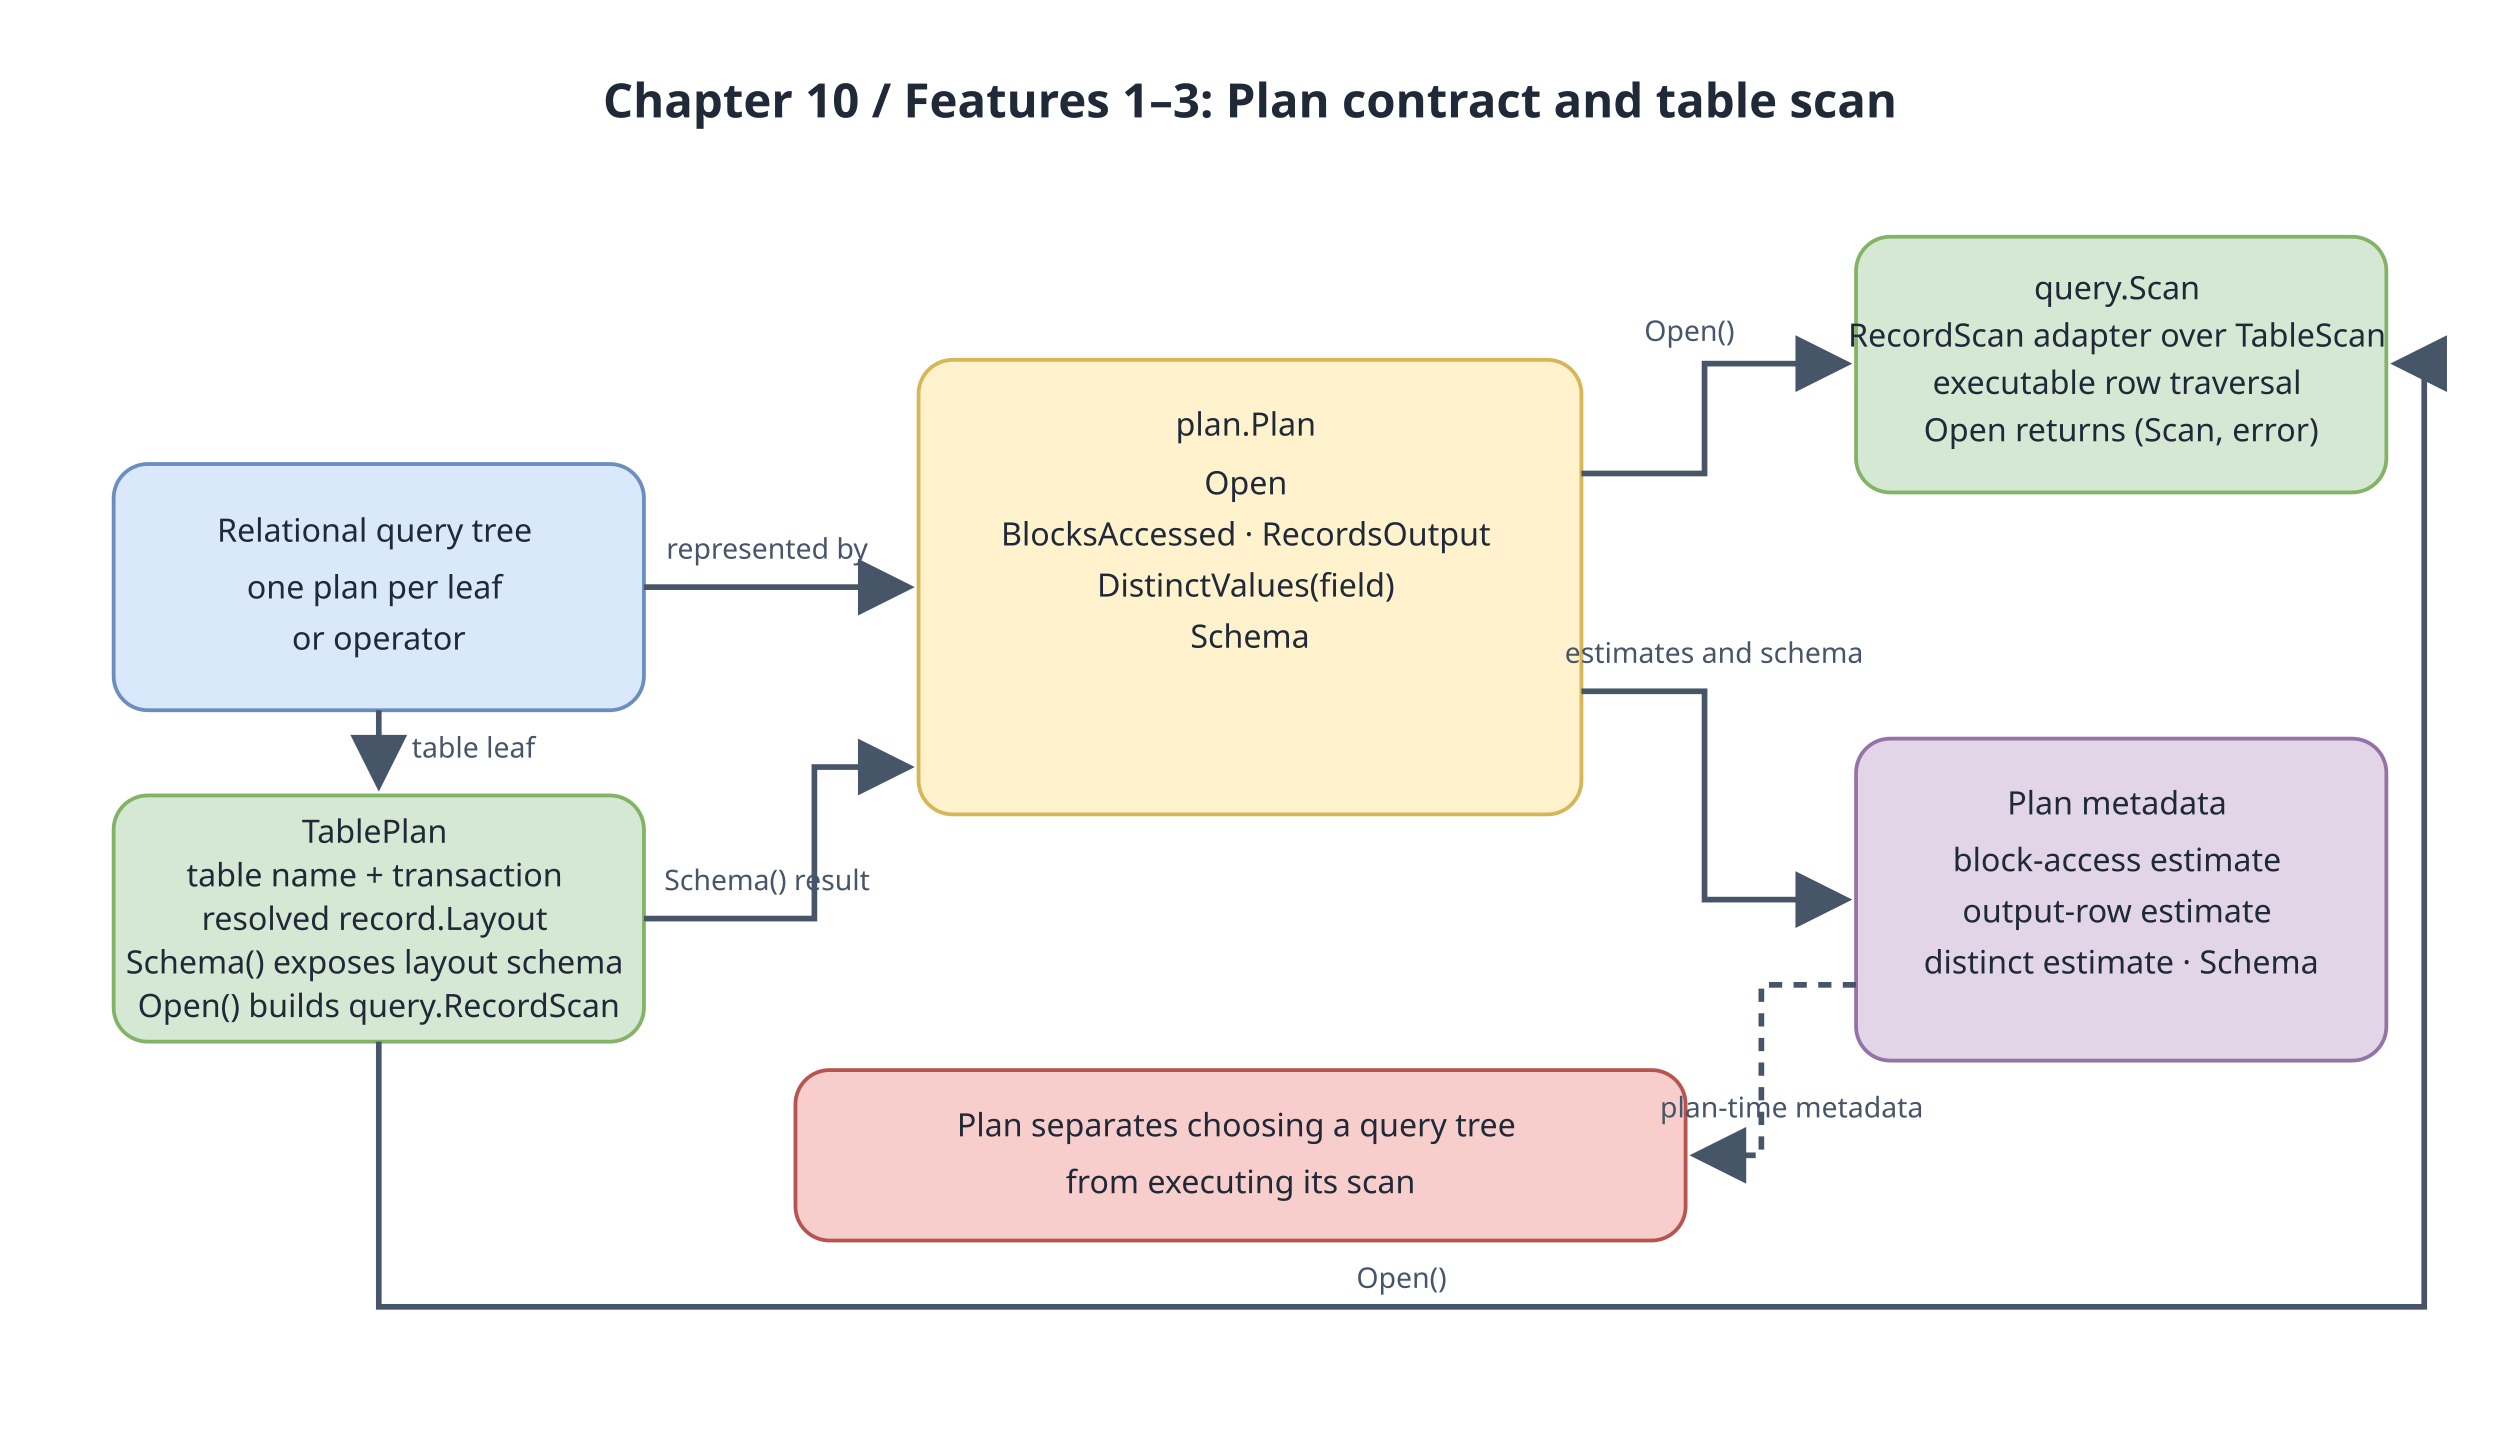
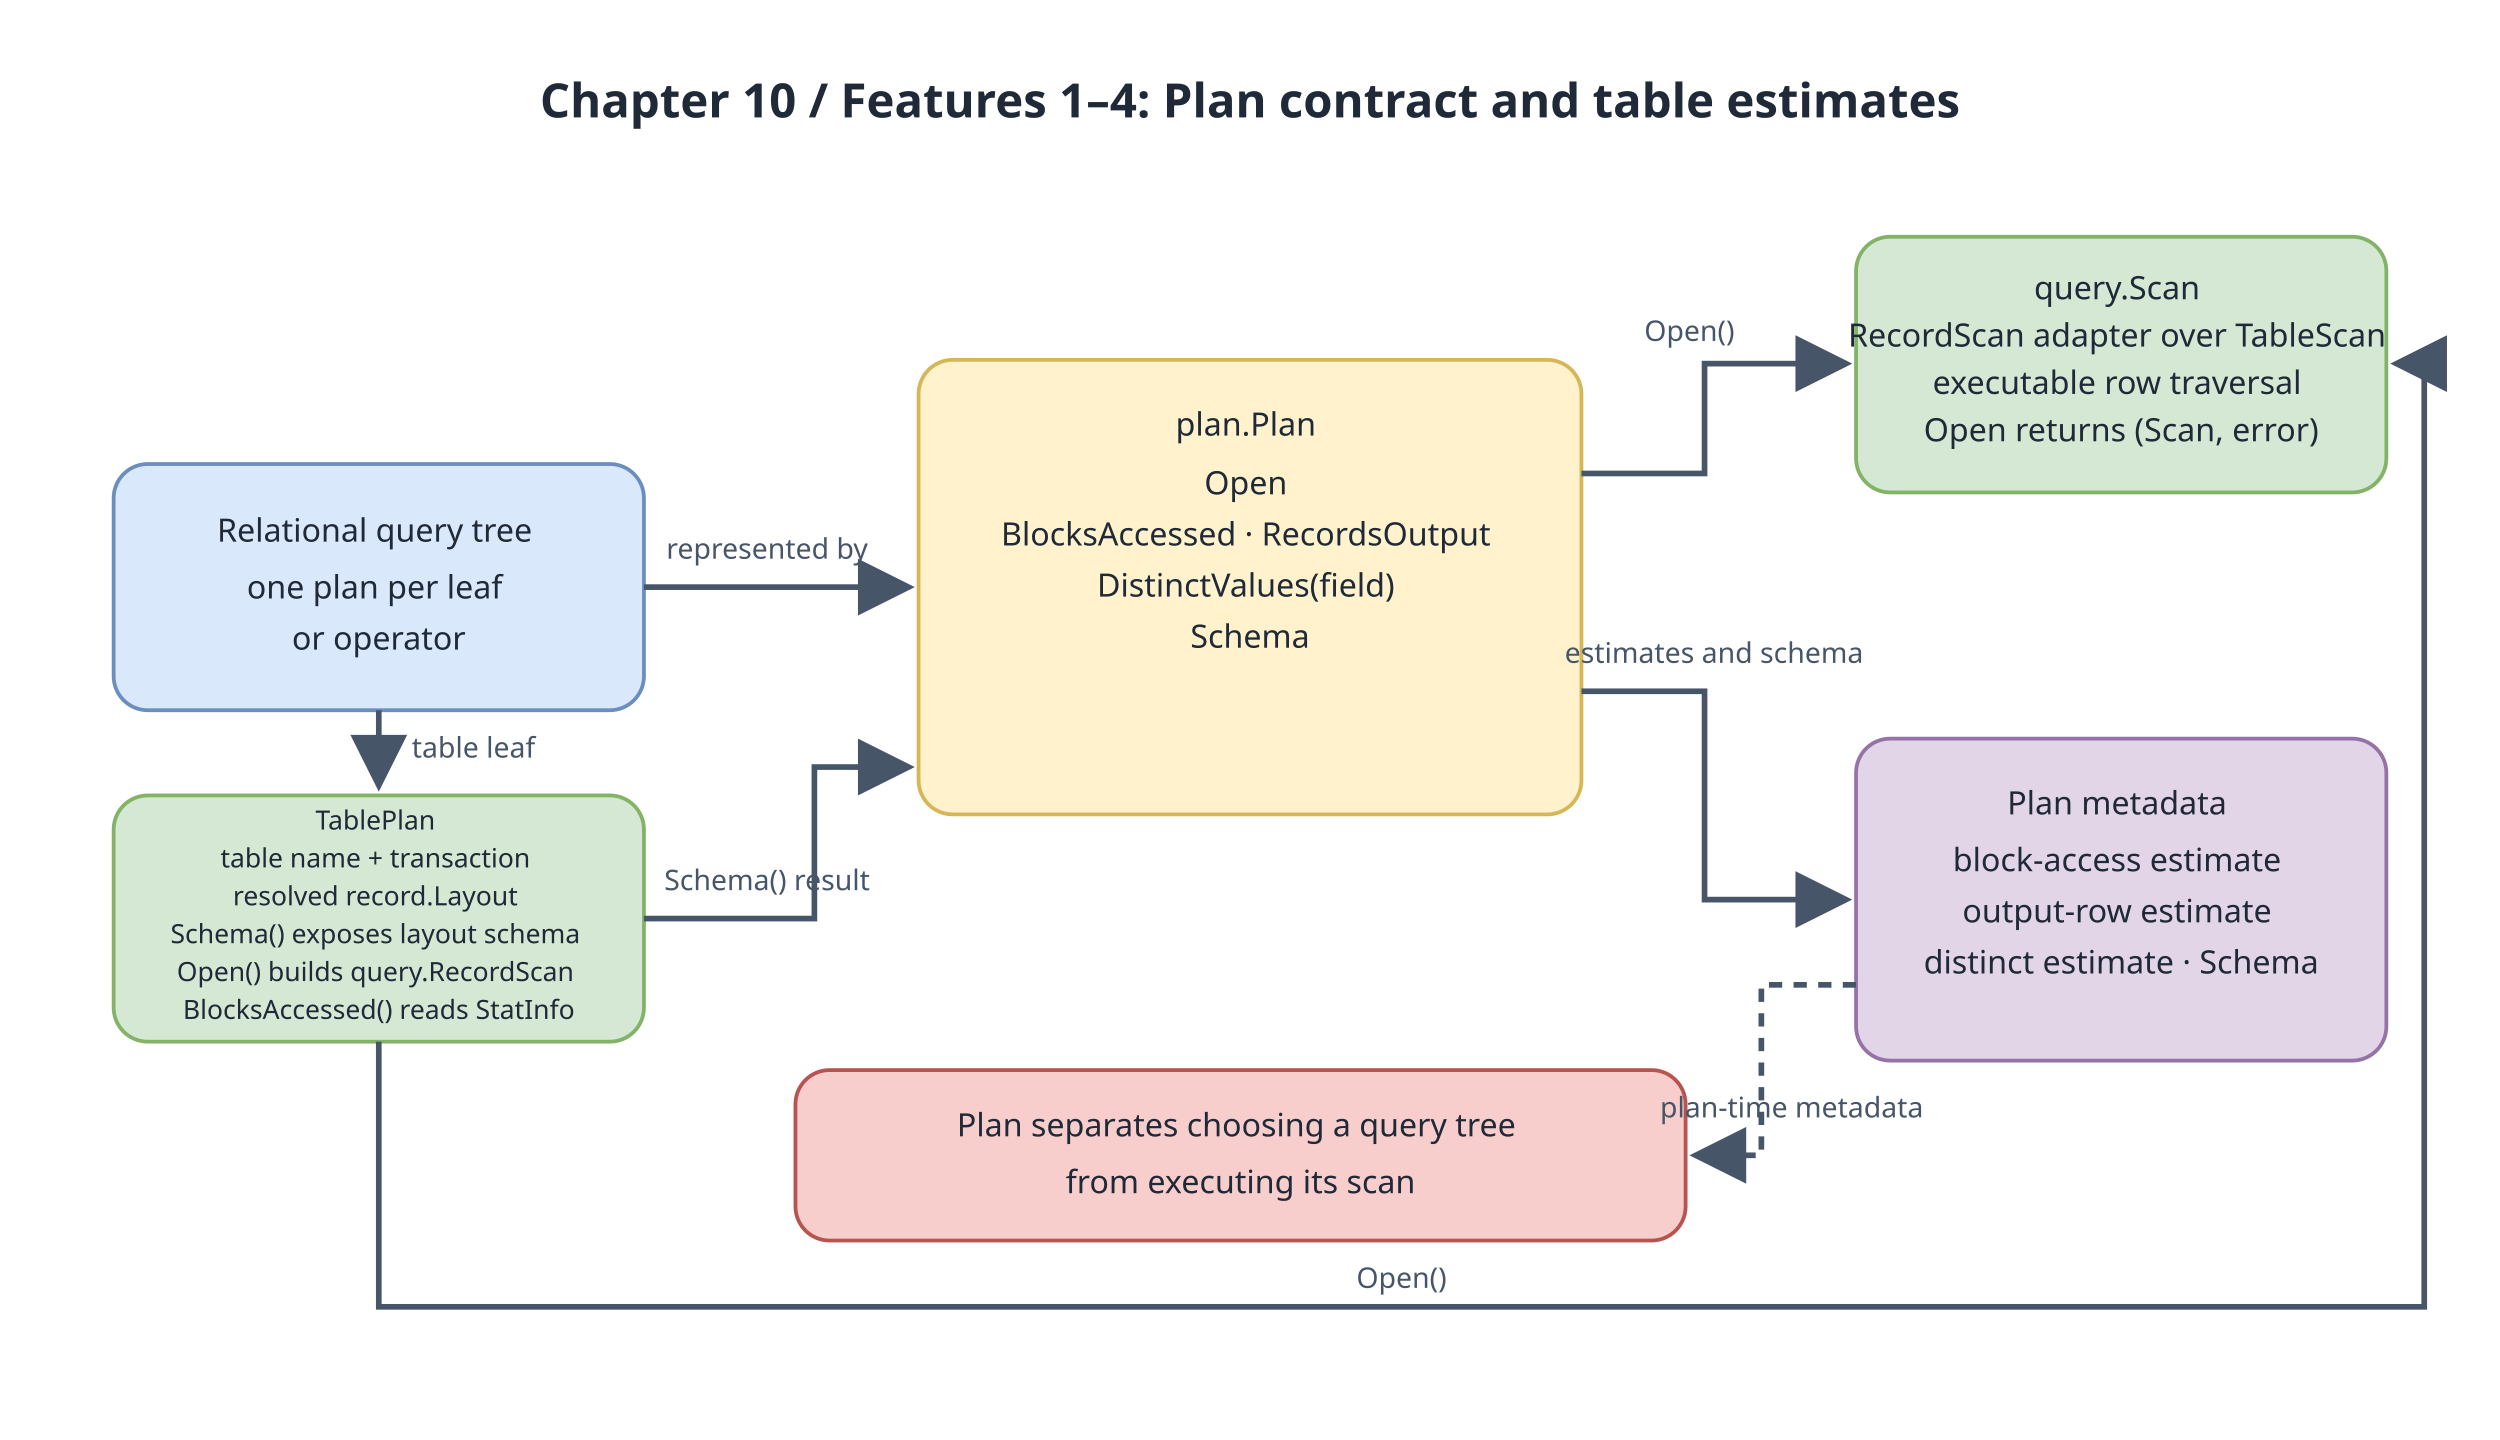
<svg xmlns="http://www.w3.org/2000/svg" width="1320" height="760" viewBox="0 0 1320 760" role="img" aria-labelledby="title description">
  <defs>
    <marker id="arrow" markerWidth="10" markerHeight="10" refX="8" refY="5" orient="auto">
      <path d="M0,0 L10,5 L0,10 z" fill="#475569" />
    </marker>
    <style>.title{font:700 25px sans-serif;fill:#1f2937}.box{stroke-width:2;rx:18;ry:18}.label{font:17px sans-serif;fill:#1f2937;text-anchor:middle}.small{font:15px sans-serif;fill:#475569;text-anchor:middle}.edge{stroke:#475569;stroke-width:3;fill:none;marker-end:url(#arrow)}</style>
  </defs>
-   <text class="title" x="660" y="62" text-anchor="middle">Chapter 10 / Features 1–3: Plan contract and table scan</text>
+   <text class="title" x="660" y="62" text-anchor="middle">Chapter 10 / Features 1–4: Plan contract and table estimates</text>
  <rect class="box" x="60" y="245" width="280" height="130" fill="#dae8fc" stroke="#6c8ebf" />
  <text class="label" x="200" y="286">
    <tspan x="200">Relational query tree</tspan>
    <tspan x="200" dy="30">one plan per leaf</tspan>
    <tspan x="200" dy="27">or operator</tspan>
  </text>
  <rect class="box" x="60" y="420" width="280" height="130" fill="#d5e8d4" stroke="#82b366" />
-   <text class="label" x="200" y="445">
+   <text class="label" x="200" y="438" style="font-size:14px">
    <tspan x="200">TablePlan</tspan>
-     <tspan x="200" dy="23">table name + transaction</tspan>
-     <tspan x="200" dy="23">resolved record.Layout</tspan>
-     <tspan x="200" dy="23">Schema() exposes layout schema</tspan>
-     <tspan x="200" dy="23">Open() builds query.RecordScan</tspan>
+     <tspan x="200" dy="20">table name + transaction</tspan>
+     <tspan x="200" dy="20">resolved record.Layout</tspan>
+     <tspan x="200" dy="20">Schema() exposes layout schema</tspan>
+     <tspan x="200" dy="20">Open() builds query.RecordScan</tspan>
+     <tspan x="200" dy="20">BlocksAccessed() reads StatInfo</tspan>
  </text>
  <rect class="box" x="485" y="190" width="350" height="240" fill="#fff2cc" stroke="#d6b656" />
  <text class="label" x="660" y="230">
    <tspan x="660">plan.Plan</tspan>
    <tspan x="660" dy="31">Open</tspan>
    <tspan x="660" dy="27">BlocksAccessed · RecordsOutput</tspan>
    <tspan x="660" dy="27">DistinctValues(field)</tspan>
    <tspan x="660" dy="27">Schema</tspan>
  </text>
  <rect class="box" x="980" y="125" width="280" height="135" fill="#d5e8d4" stroke="#82b366" />
  <text class="label" x="1120" y="158">
    <tspan x="1120">query.Scan</tspan>
    <tspan x="1120" dy="25">RecordScan adapter over TableScan</tspan>
    <tspan x="1120" dy="25">executable row traversal</tspan>
    <tspan x="1120" dy="25">Open returns (Scan, error)</tspan>
  </text>
  <rect class="box" x="980" y="390" width="280" height="170" fill="#e1d5e7" stroke="#9673a6" />
  <text class="label" x="1120" y="430">
    <tspan x="1120">Plan metadata</tspan>
    <tspan x="1120" dy="30">block-access estimate</tspan>
    <tspan x="1120" dy="27">output-row estimate</tspan>
    <tspan x="1120" dy="27">distinct estimate · Schema</tspan>
  </text>
  <rect class="box" x="420" y="565" width="470" height="90" fill="#f8cecc" stroke="#b85450" />
  <text class="label" x="655" y="600">
    <tspan x="655">Plan separates choosing a query tree</tspan>
    <tspan x="655" dy="30">from executing its scan</tspan>
  </text>
  <path class="edge" d="M340 310 H477" />
  <text class="small" x="405" y="295">represented by</text>
  <path class="edge" d="M200 375 V412" />
  <text class="small" x="250" y="400">table leaf</text>
  <path class="edge" d="M340 485 H430 V405 H477" />
  <text class="small" x="405" y="470">Schema() result</text>
  <path class="edge" d="M200 550 V690 H1280 V192 H1268" />
  <text class="small" x="740" y="680">Open()</text>
  <path class="edge" d="M835 250 H900 V192 H972" />
  <text class="small" x="892" y="180">Open()</text>
  <path class="edge" d="M835 365 H900 V475 H972" />
  <text class="small" x="905" y="350">estimates and schema</text>
  <path class="edge" d="M980 520 H930 V610 H898" stroke-dasharray="7 6" />
  <text class="small" x="946" y="590">plan-time metadata</text>
</svg>
